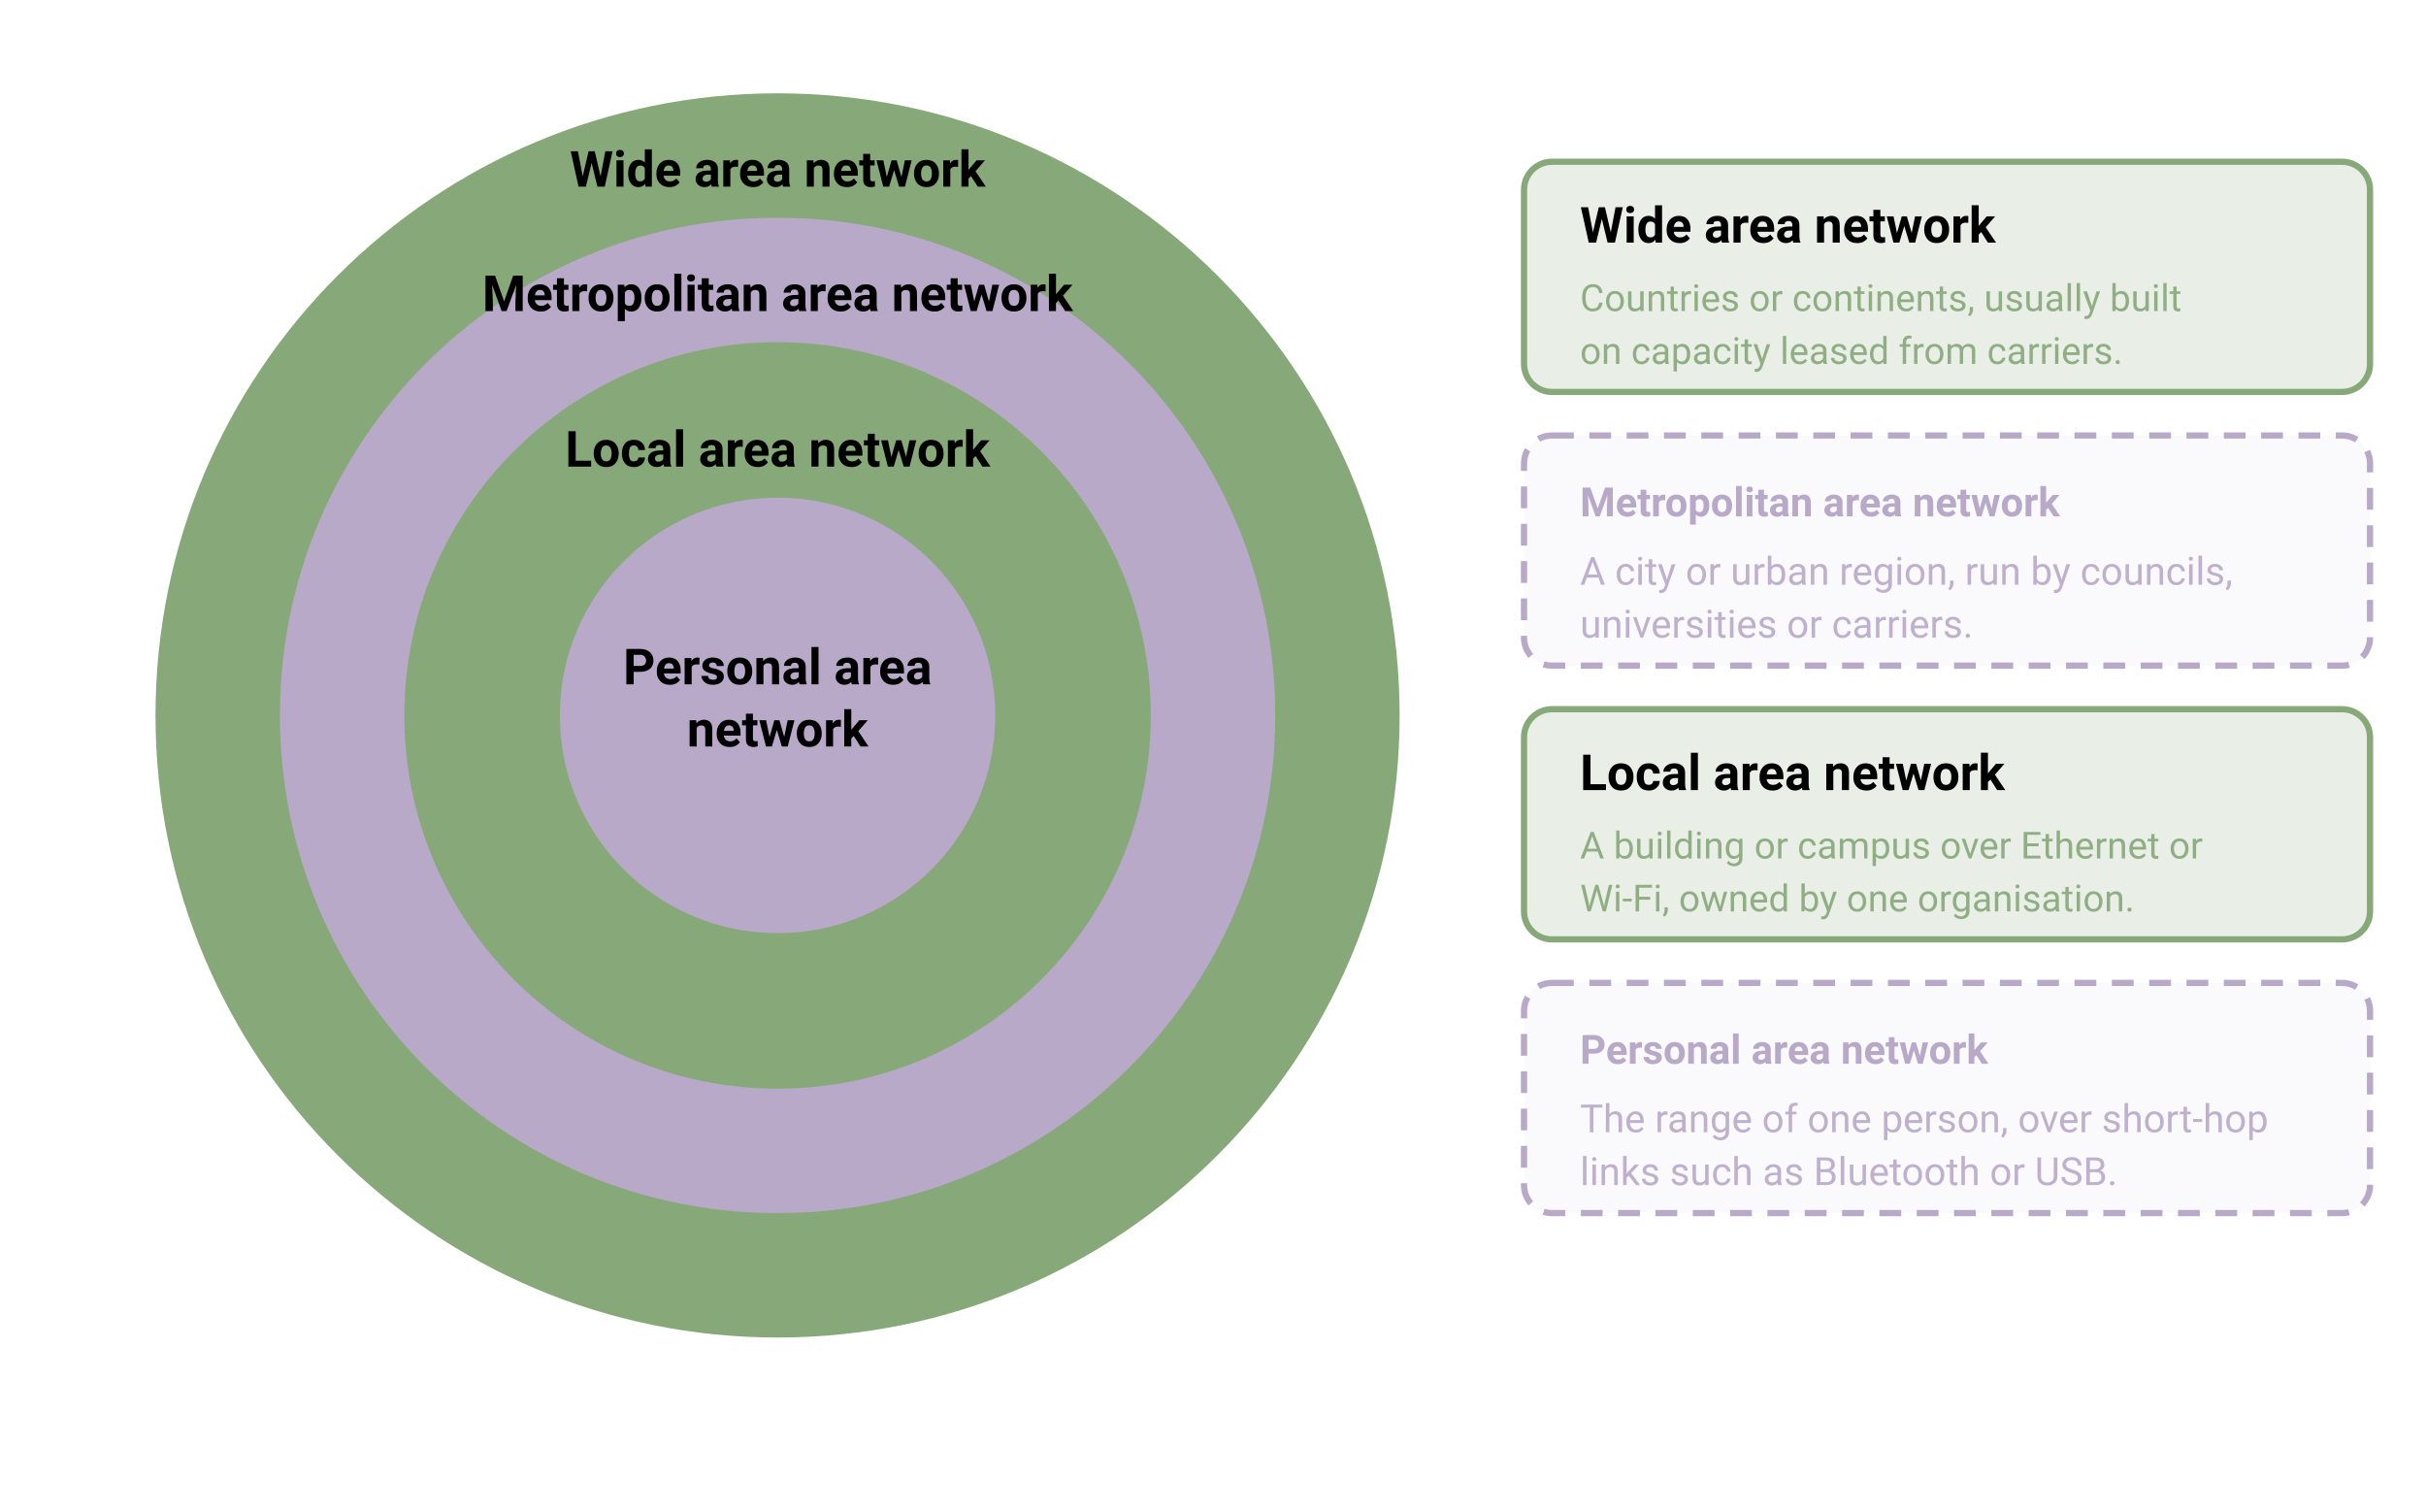
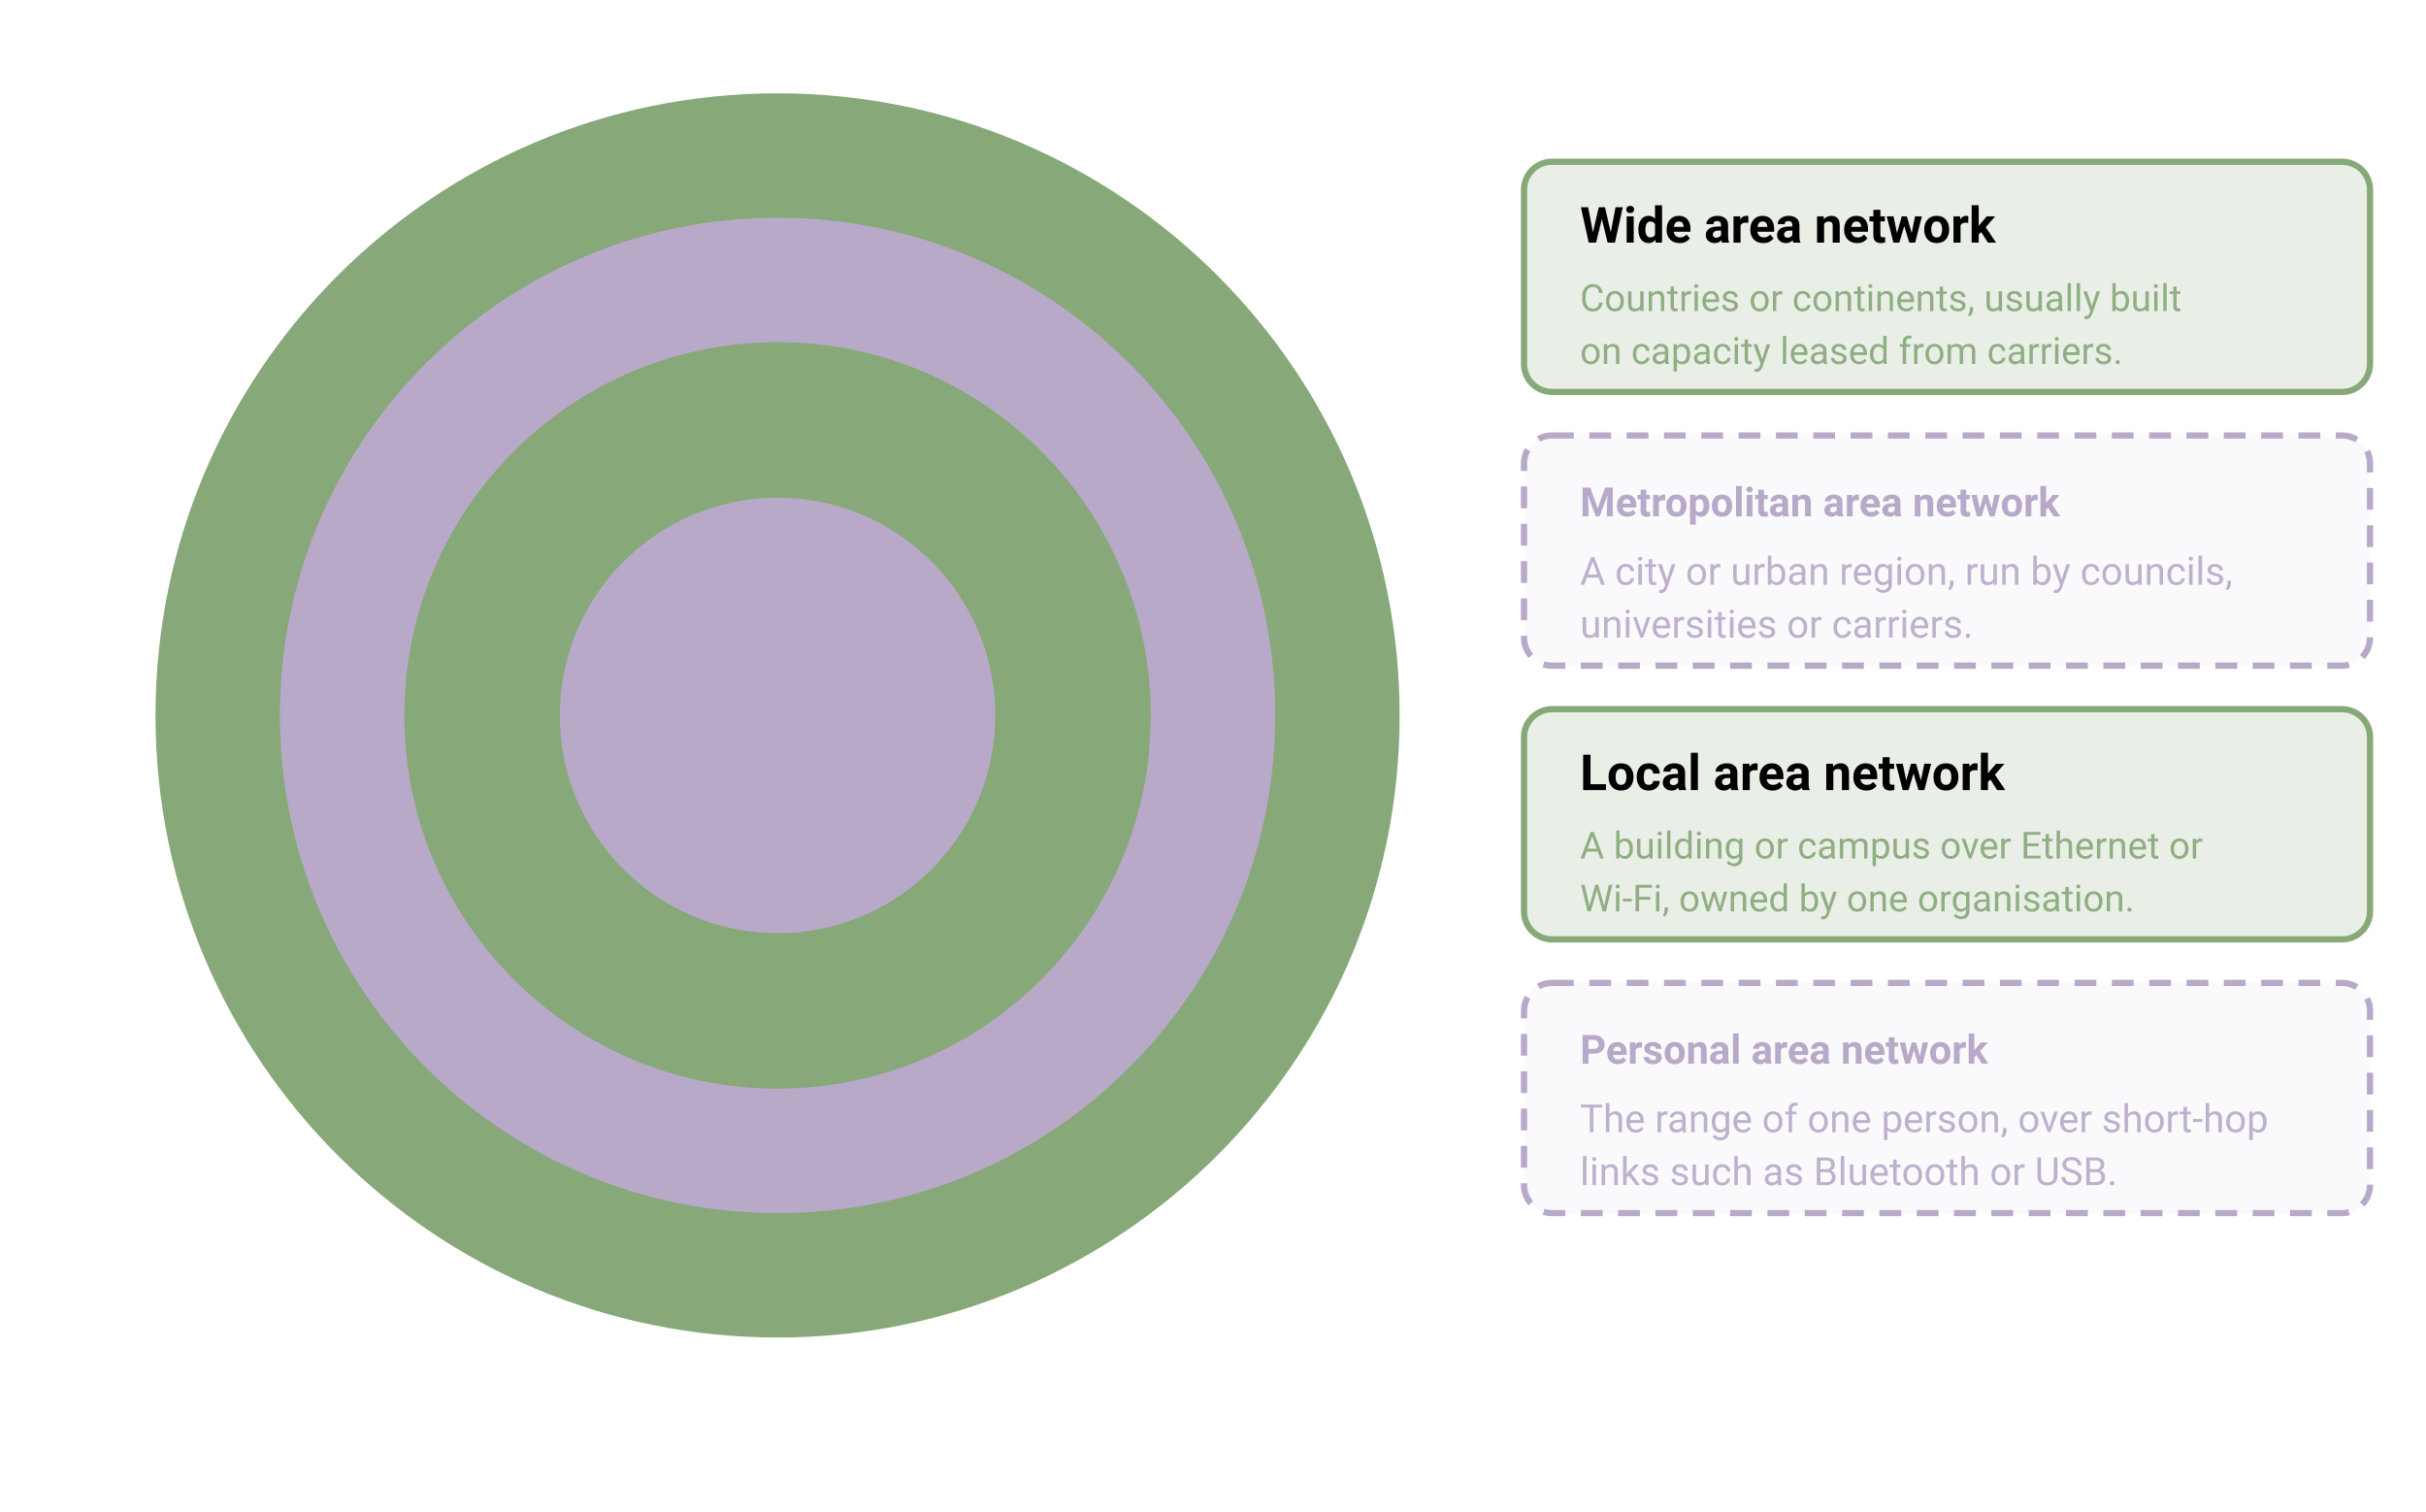
<svg xmlns="http://www.w3.org/2000/svg" width="780" height="486" viewBox="0 0 780 486" role="img" aria-labelledby="t d">
  <defs>
    <marker id="as" markerWidth="9" markerHeight="9" refX="8" refY="4.5" orient="auto">
      <path d="M0,0 L9,4.5 L0,9 Z" fill="#87A878" />
    </marker>
    <marker id="al" markerWidth="9" markerHeight="9" refX="8" refY="4.5" orient="auto">
      <path d="M0,0 L9,4.5 L0,9 Z" fill="#B8A9C9" />
    </marker>
  </defs>
  <style>
 text{font-family:'Segoe UI',system-ui,-apple-system,Roboto,Arial,sans-serif}
 .dev{fill:#87A878;fill-opacity:.18;stroke:#87A878;stroke-width:2}
 .host{fill:#B8A9C9;fill-opacity:.18;stroke:#B8A9C9;stroke-width:2}
 .dim{fill:#B8A9C9;fill-opacity:.07;stroke:#B8A9C9;stroke-width:2;stroke-dasharray:7 5}
 .ext{fill:#B8A9C9;fill-opacity:.07;stroke:#B8A9C9;stroke-width:2;stroke-dasharray:7 5}
 .chip{fill:#87A878;fill-opacity:.12;stroke:none}
 .chipl{fill:#B8A9C9;fill-opacity:.12;stroke:none}
 .nd{font-size:16px;font-weight:600;fill:##000000}
 .nh{font-size:16px;font-weight:600;fill:##000000}
 .el{font-size:12px;fill:#87A878}
 .elh{font-size:12px;fill:#B8A9C9}
 .note{font-size:12.5px;fill:#B8A9C9}
 .nt{font-size:13px;font-weight:600;fill:#B8A9C9}
</style>
  <circle cx="250" cy="230" r="200" fill="#87A878" />
  <circle cx="250" cy="230" r="160" fill="#B8A9C9" />
  <circle cx="250" cy="230" r="120" fill="#87A878" />
  <circle cx="250" cy="230" r="70" fill="#B8A9C9" />
-   <g text-anchor="middle" font-size="13.5" font-weight="600">
-     <text class="nd" x="250" y="60" font-size="13">Wide area network</text>
-     <text class="nh" x="250" y="100" font-size="13">Metropolitan area network</text>
-     <text class="nd" x="250" y="150" font-size="13">Local area network</text>
-     <text class="nh" x="250" y="220" font-size="15">Personal area</text>
-     <text class="nh" x="250" y="240" font-size="15">network</text>
-   </g>
  <g>
    <rect class="dev" x="490" y="52" width="272" height="74" rx="9" fill-opacity=".10" />
    <text class="nd" x="508" y="78" font-size="14.5">Wide area network</text>
    <text class="el" x="508" y="100" fill-opacity=".9">Countries or continents, usually built</text>
    <text class="el" x="508" y="117" fill-opacity=".9">on capacity leased from carriers.</text>
    <rect class="dim" x="490" y="140" width="272" height="74" rx="9" />
    <text class="nt" x="508" y="166" font-size="14.5">Metropolitan area network</text>
    <text class="note" x="508" y="188" fill-opacity=".9">A city or urban region, run by councils,</text>
    <text class="note" x="508" y="205" fill-opacity=".9">universities or carriers.</text>
    <rect class="dev" x="490" y="228" width="272" height="74" rx="9" fill-opacity=".10" />
    <text class="nd" x="508" y="254" font-size="14.5">Local area network</text>
    <text class="el" x="508" y="276" fill-opacity=".9">A building or campus over Ethernet or</text>
    <text class="el" x="508" y="293" fill-opacity=".9">Wi-Fi, owned by one organisation.</text>
    <rect class="dim" x="490" y="316" width="272" height="74" rx="9" />
    <text class="nt" x="508" y="342" font-size="14.5">Personal area network</text>
    <text class="note" x="508" y="364" fill-opacity=".9">The range of one person, over short-hop</text>
    <text class="note" x="508" y="381" fill-opacity=".9">links such as Bluetooth or USB.</text>
  </g>
</svg>
